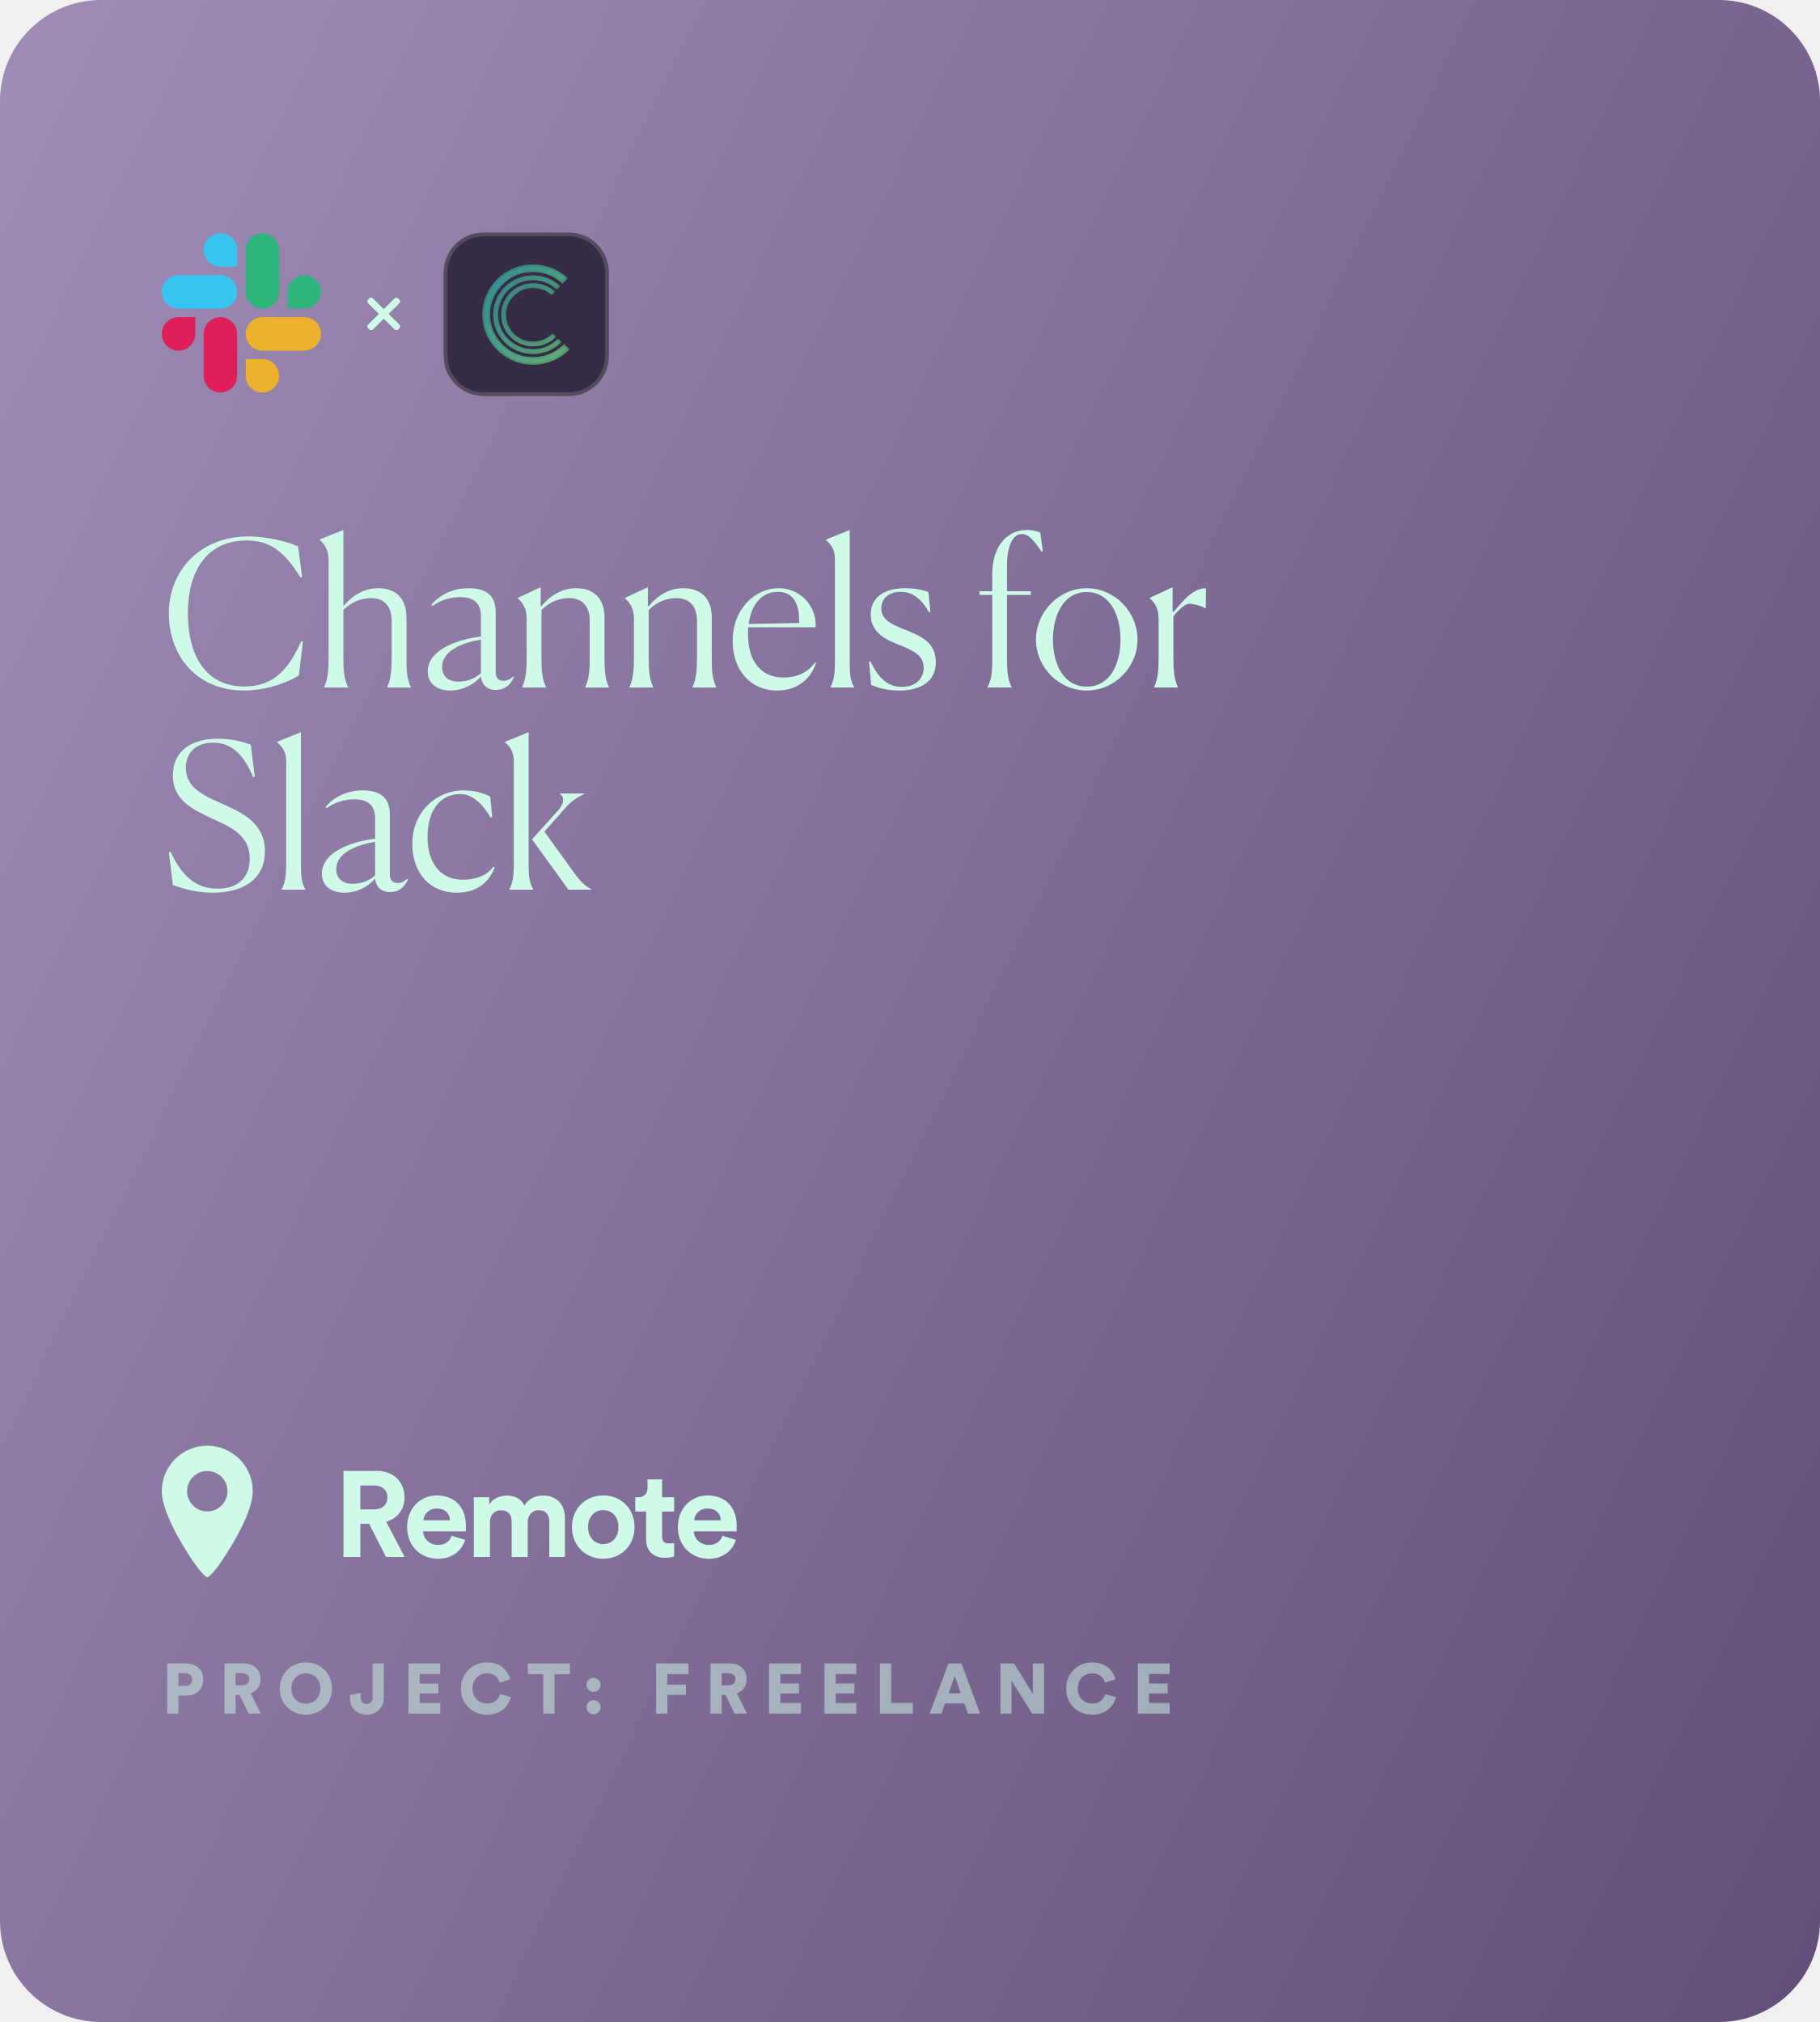
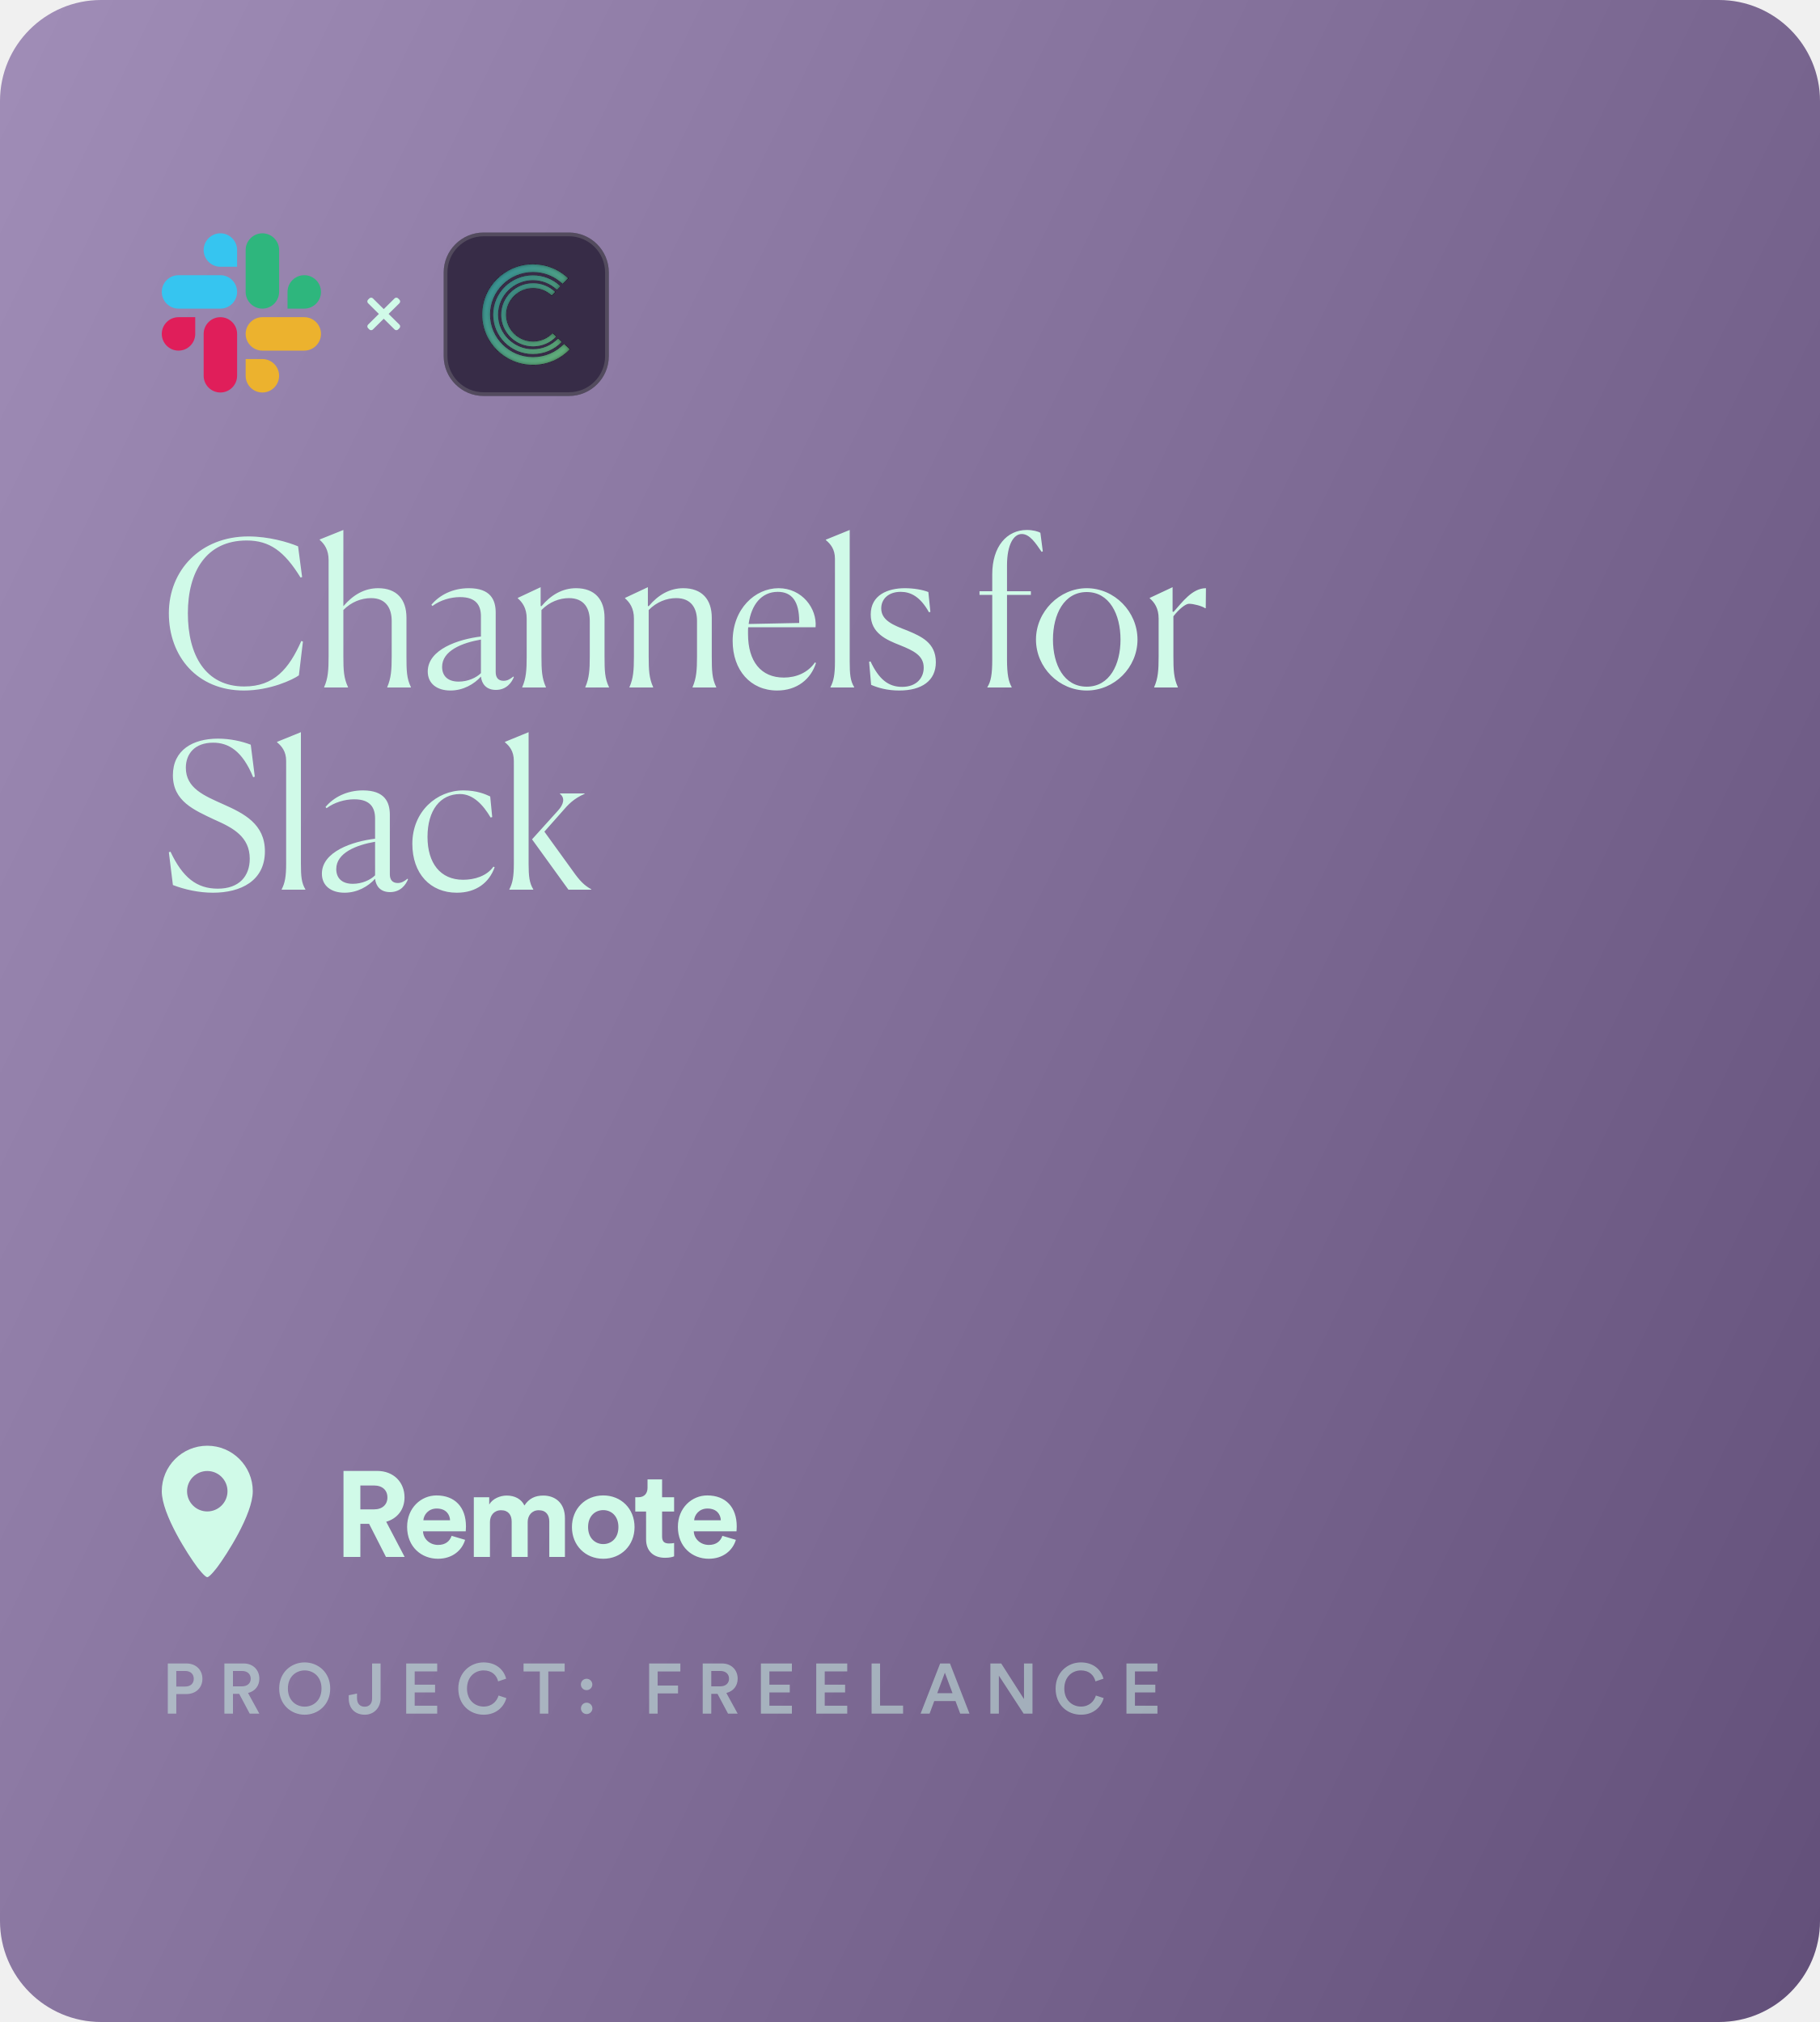
<svg xmlns="http://www.w3.org/2000/svg" width="360" height="400" viewBox="0 0 360 400" fill="none">
  <rect width="360" height="400" rx="20" fill="url(#paint0_linear)" />
  <rect x="87.762" y="46" width="32.667" height="32.337" rx="7.905" fill="#372C47" />
  <rect x="88.132" y="46.37" width="31.928" height="31.598" rx="7.535" stroke="#979797" stroke-opacity="0.296" stroke-width="0.739" />
  <g filter="url(#filter0_bi)">
-     <path fill-rule="evenodd" clip-rule="evenodd" d="M111.296 56.143C109.706 54.642 107.622 53.814 105.427 53.814C100.74 53.814 96.926 57.589 96.926 62.229C96.926 66.87 100.74 70.645 105.427 70.645C107.776 70.645 109.959 69.72 111.572 68.04L112.689 69.091C110.782 71.077 108.2 72.171 105.427 72.171C99.888 72.171 95.384 67.709 95.384 62.229C95.384 56.747 99.891 52.287 105.427 52.287C108.021 52.287 110.482 53.264 112.36 55.041L111.296 56.143ZM105.415 69.082C101.612 69.082 98.519 66.018 98.519 62.254C98.519 58.489 101.612 55.426 105.415 55.426C107.197 55.426 108.887 56.097 110.175 57.318L110.845 56.624C109.375 55.233 107.447 54.467 105.415 54.467C101.078 54.467 97.55 57.961 97.55 62.254C97.55 66.547 101.079 70.04 105.415 70.04C107.588 70.04 109.61 69.184 111.105 67.629L110.401 66.968C109.091 68.331 107.32 69.082 105.415 69.082ZM105.447 56.984C106.826 56.984 108.135 57.504 109.135 58.448L109.804 57.755C108.624 56.639 107.077 56.025 105.447 56.025C101.968 56.025 99.135 58.827 99.135 62.273C99.135 65.717 101.966 68.52 105.447 68.52C107.189 68.52 108.812 67.833 110.011 66.585L109.309 65.925C108.295 66.98 106.923 67.562 105.447 67.562C102.501 67.562 100.104 65.189 100.104 62.273C100.104 59.357 102.501 56.984 105.447 56.984Z" fill="white" fill-opacity="0.2" />
-     <path fill-rule="evenodd" clip-rule="evenodd" d="M111.296 56.143C109.706 54.642 107.622 53.814 105.427 53.814C100.74 53.814 96.926 57.589 96.926 62.229C96.926 66.87 100.74 70.645 105.427 70.645C107.776 70.645 109.959 69.72 111.572 68.04L112.689 69.091C110.782 71.077 108.2 72.171 105.427 72.171C99.888 72.171 95.384 67.709 95.384 62.229C95.384 56.747 99.891 52.287 105.427 52.287C108.021 52.287 110.482 53.264 112.36 55.041L111.296 56.143ZM105.415 69.082C101.612 69.082 98.519 66.018 98.519 62.254C98.519 58.489 101.612 55.426 105.415 55.426C107.197 55.426 108.887 56.097 110.175 57.318L110.845 56.624C109.375 55.233 107.447 54.467 105.415 54.467C101.078 54.467 97.55 57.961 97.55 62.254C97.55 66.547 101.079 70.04 105.415 70.04C107.588 70.04 109.61 69.184 111.105 67.629L110.401 66.968C109.091 68.331 107.32 69.082 105.415 69.082ZM105.447 56.984C106.826 56.984 108.135 57.504 109.135 58.448L109.804 57.755C108.624 56.639 107.077 56.025 105.447 56.025C101.968 56.025 99.135 58.827 99.135 62.273C99.135 65.717 101.966 68.52 105.447 68.52C107.189 68.52 108.812 67.833 110.011 66.585L109.309 65.925C108.295 66.98 106.923 67.562 105.447 67.562C102.501 67.562 100.104 65.189 100.104 62.273C100.104 59.357 102.501 56.984 105.447 56.984Z" fill="url(#paint1_linear)" fill-opacity="0.75" />
+     <path fill-rule="evenodd" clip-rule="evenodd" d="M111.296 56.144C109.706 54.643 107.622 53.815 105.427 53.815C100.74 53.815 96.926 57.59 96.926 62.23C96.926 66.871 100.74 70.646 105.427 70.646C107.776 70.646 109.959 69.721 111.572 68.041L112.689 69.092C110.782 71.078 108.2 72.172 105.427 72.172C99.888 72.172 95.384 67.71 95.384 62.23C95.384 56.748 99.891 52.288 105.427 52.288C108.021 52.288 110.482 53.265 112.36 55.042L111.296 56.144ZM105.415 69.083C101.612 69.083 98.519 66.019 98.519 62.255C98.519 58.49 101.612 55.427 105.415 55.427C107.197 55.427 108.887 56.099 110.175 57.319L110.845 56.625C109.375 55.234 107.447 54.468 105.415 54.468C101.078 54.468 97.55 57.962 97.55 62.255C97.55 66.549 101.079 70.041 105.415 70.041C107.588 70.041 109.61 69.185 111.105 67.63L110.401 66.969C109.091 68.332 107.32 69.083 105.415 69.083ZM105.447 56.985C106.826 56.985 108.135 57.505 109.135 58.449L109.804 57.756C108.624 56.64 107.077 56.026 105.447 56.026C101.968 56.026 99.135 58.828 99.135 62.273C99.135 65.718 101.966 68.522 105.447 68.522C107.189 68.522 108.812 67.834 110.011 66.586L109.309 65.926C108.295 66.981 106.923 67.563 105.447 67.563C102.501 67.563 100.104 65.19 100.104 62.274C100.104 59.358 102.501 56.985 105.447 56.985Z" fill="white" fill-opacity="0.2" />
+     <path fill-rule="evenodd" clip-rule="evenodd" d="M111.296 56.144C109.706 54.643 107.622 53.815 105.427 53.815C100.74 53.815 96.926 57.59 96.926 62.23C96.926 66.871 100.74 70.646 105.427 70.646C107.776 70.646 109.959 69.721 111.572 68.041L112.689 69.092C110.782 71.078 108.2 72.172 105.427 72.172C99.888 72.172 95.384 67.71 95.384 62.23C95.384 56.748 99.891 52.288 105.427 52.288C108.021 52.288 110.482 53.265 112.36 55.042L111.296 56.144ZM105.415 69.083C101.612 69.083 98.519 66.019 98.519 62.255C98.519 58.49 101.612 55.427 105.415 55.427C107.197 55.427 108.887 56.099 110.175 57.319L110.845 56.625C109.375 55.234 107.447 54.468 105.415 54.468C101.078 54.468 97.55 57.962 97.55 62.255C97.55 66.549 101.079 70.041 105.415 70.041C107.588 70.041 109.61 69.185 111.105 67.63L110.401 66.969C109.091 68.332 107.32 69.083 105.415 69.083ZM105.447 56.985C106.826 56.985 108.135 57.505 109.135 58.449L109.804 57.756C108.624 56.64 107.077 56.026 105.447 56.026C101.968 56.026 99.135 58.828 99.135 62.273C99.135 65.718 101.966 68.522 105.447 68.522C107.189 68.522 108.812 67.834 110.011 66.586L109.309 65.926C108.295 66.981 106.923 67.563 105.447 67.563C102.501 67.563 100.104 65.19 100.104 62.274C100.104 59.358 102.501 56.985 105.447 56.985Z" fill="url(#paint1_linear)" fill-opacity="0.75" />
  </g>
  <path d="M38.616 66.054C38.616 67.875 37.129 69.362 35.308 69.362C33.487 69.362 32 67.875 32 66.054C32 64.234 33.487 62.746 35.308 62.746H38.616V66.054Z" fill="#E01E5A" />
  <path d="M40.283 66.054C40.283 64.234 41.771 62.746 43.591 62.746C45.412 62.746 46.9 64.234 46.9 66.054V74.337C46.9 76.158 45.412 77.645 43.591 77.645C41.771 77.645 40.283 76.158 40.283 74.337V66.054Z" fill="#E01E5A" />
  <path d="M43.591 52.77C41.771 52.77 40.283 51.283 40.283 49.462C40.283 47.642 41.771 46.154 43.591 46.154C45.412 46.154 46.9 47.642 46.9 49.462V52.77H43.591Z" fill="#36C5F0" />
  <path d="M43.591 54.438C45.412 54.438 46.899 55.925 46.899 57.746C46.899 59.566 45.412 61.054 43.591 61.054H35.308C33.487 61.054 32 59.566 32 57.746C32 55.925 33.487 54.438 35.308 54.438H43.591Z" fill="#36C5F0" />
  <path d="M56.875 57.746C56.875 55.925 58.362 54.438 60.183 54.438C62.004 54.438 63.491 55.925 63.491 57.746C63.491 59.566 62.004 61.054 60.183 61.054H56.875V57.746Z" fill="#2EB67D" />
  <path d="M55.208 57.746C55.208 59.566 53.721 61.054 51.9 61.054C50.079 61.054 48.592 59.566 48.592 57.746V49.462C48.592 47.642 50.079 46.154 51.9 46.154C53.721 46.154 55.208 47.642 55.208 49.462V57.746Z" fill="#2EB67D" />
  <path d="M51.9 71.029C53.721 71.029 55.208 72.517 55.208 74.337C55.208 76.158 53.721 77.645 51.9 77.645C50.079 77.645 48.592 76.158 48.592 74.337V71.029H51.9Z" fill="#ECB22E" />
  <path d="M51.9 69.362C50.079 69.362 48.592 67.875 48.592 66.054C48.592 64.234 50.079 62.746 51.9 62.746H60.183C62.004 62.746 63.491 64.234 63.491 66.054C63.491 67.875 62.004 69.362 60.183 69.362H51.9Z" fill="#ECB22E" />
  <path fill-rule="evenodd" clip-rule="evenodd" d="M73.411 59.397L75.905 61.865L78.399 59.397L78.638 59.633L76.144 62.102L78.638 64.57L78.399 64.807L75.905 62.338L73.411 64.807L73.172 64.57L75.666 62.102L73.172 59.633L73.411 59.397Z" fill="#D0FAE8" stroke="#D0FAE8" stroke-width="1.016" stroke-linejoin="round" />
  <path d="M59.12 133.6L59.92 126.92L59.6 126.8C57.16 132.32 54.2 135.8 48.32 135.8C40.64 135.8 37.16 129.6 37.16 121.32C37.16 113.12 40.76 106.92 48.8 106.92C53.32 106.92 56.24 109.04 59.44 114.24L59.76 114.16L58.96 108.08C56.96 107.24 53.16 106.12 49.12 106.12C39.68 106.12 33.4 112.8 33.4 121.32C33.4 129.88 39.04 136.6 48.24 136.6C53.44 136.6 57.96 134.44 59.12 133.6ZM64.118 136H68.838V135.92C67.998 134.16 67.918 132.56 67.918 129.84V120.68C69.478 119.08 71.478 118.32 73.398 118.32C76.398 118.32 77.478 120.4 77.478 122.84V129.84C77.478 132.52 77.358 134.16 76.598 135.92V136H81.278V135.92C80.438 134.24 80.398 132.64 80.398 129.84V122.2C80.398 118.56 78.478 116.36 74.798 116.36C72.078 116.36 69.838 117.68 67.918 119.92V104.84L63.238 106.72V106.8C64.158 107.6 64.998 108.76 64.998 110.8V129.84C64.998 132.6 64.878 134.2 64.118 135.92V136ZM90.73 134.84C88.49 134.84 87.45 133.64 87.45 131.92C87.45 128.72 91.41 127.16 95.13 126.52V133.16C94.21 134.08 92.53 134.84 90.73 134.84ZM98.09 136.48C100.21 136.48 101.25 134.96 101.65 133.92L101.53 133.84C100.93 134.32 100.37 134.68 99.61 134.68C98.49 134.68 98.05 133.96 98.05 132.96V121.2C98.05 118.68 97.05 116.36 92.73 116.36C89.53 116.36 86.93 117.72 85.33 119.64L85.53 119.88C87.09 118.72 89.13 118.12 91.01 118.12C94.21 118.12 95.13 119.8 95.13 121.92V125.92C90.73 126.44 84.61 128.44 84.61 132.84C84.61 135.28 86.49 136.6 89.09 136.6C91.65 136.6 93.81 135.32 95.13 133.84C95.29 135.32 96.21 136.48 98.09 136.48ZM107.98 136V135.92C107.18 134.16 107.1 132.56 107.1 129.8V120.68C108.66 119.08 110.66 118.32 112.54 118.32C115.58 118.32 116.66 120.4 116.66 122.84V129.84C116.66 132.52 116.54 134.16 115.78 135.92V136H120.46V135.92C119.62 134.2 119.58 132.64 119.58 129.8V122.2C119.58 118.56 117.62 116.36 113.94 116.36C111.26 116.36 108.98 117.68 107.1 119.92L106.94 119.88V116.16L102.42 118.28V118.36C103.34 119.16 104.18 120.32 104.18 122.36V129.84C104.18 132.6 104.06 134.2 103.3 135.92V136H107.98ZM129.191 136V135.92C128.391 134.16 128.311 132.56 128.311 129.8V120.68C129.871 119.08 131.871 118.32 133.751 118.32C136.791 118.32 137.871 120.4 137.871 122.84V129.84C137.871 132.52 137.751 134.16 136.991 135.92V136H141.671V135.92C140.831 134.2 140.791 132.64 140.791 129.8V122.2C140.791 118.56 138.831 116.36 135.151 116.36C132.471 116.36 130.191 117.68 128.311 119.92L128.151 119.88V116.16L123.631 118.28V118.36C124.551 119.16 125.391 120.32 125.391 122.36V129.84C125.391 132.6 125.271 134.2 124.511 135.92V136H129.191ZM161.402 131.16L161.202 131.04C159.802 133.08 157.482 134.04 155.042 134.04C150.522 134.04 147.962 130.84 147.962 125.44V124.76C147.962 124.52 147.962 124.28 148.002 124.08H161.322C161.642 120.36 158.642 116.36 154.002 116.36C149.362 116.36 144.922 120.44 144.922 126.8C144.922 132.56 148.442 136.6 153.722 136.6C157.682 136.6 160.402 134.32 161.402 131.16ZM153.842 117.08C156.602 117.08 158.082 118.92 158.082 122.92V123.24L148.082 123.44C148.602 119.6 150.642 117.08 153.842 117.08ZM164.274 135.92V136H168.954V135.92C168.194 134.68 168.074 133.36 168.074 130.84V104.84L163.354 106.76V106.84C164.274 107.6 165.154 108.64 165.154 110.52V130.88C165.154 133.4 164.914 134.68 164.274 135.92ZM184.032 121.04L183.632 117.12C182.552 116.68 180.752 116.36 178.992 116.36C175.632 116.36 172.232 117.68 172.232 121.56C172.232 125.28 175.392 126.6 178.032 127.64C180.712 128.72 182.712 129.68 182.712 132.08C182.712 134.04 181.352 135.88 178.432 135.88C175.712 135.88 173.832 134.36 172.192 130.84L171.912 130.92L172.312 135.48C173.712 136.08 175.512 136.6 177.872 136.6C182.312 136.6 185.112 134.68 185.112 131C185.112 127.12 182.192 125.88 179.432 124.72C176.672 123.68 174.312 122.72 174.312 120.36C174.312 118.44 175.792 117.08 178.152 117.08C180.072 117.08 181.992 117.96 183.752 121.12L184.032 121.04ZM195.309 135.92V136H200.109V135.92C199.509 134.84 199.189 133.48 199.189 130.44V117.68H203.909V116.96H199.189V111.84C199.189 107.72 200.509 105.64 202.109 105.64C203.669 105.64 204.829 107.4 206.029 109.16L206.269 109.08L205.789 105.4C205.349 105.12 204.269 104.84 203.109 104.84C199.149 104.84 196.269 108.12 196.269 113.6V116.96H193.749V117.68H196.269V130.44C196.269 133.48 195.989 134.84 195.309 135.92ZM214.959 136.6C220.439 136.6 224.999 132.04 224.999 126.52C224.999 121 220.439 116.36 214.959 116.36C209.559 116.36 204.919 121 204.919 126.52C204.919 132.04 209.479 136.6 214.959 136.6ZM214.959 135.84C210.439 135.84 208.279 131.48 208.279 126.52C208.279 121.52 210.479 117.12 214.959 117.12C219.439 117.12 221.639 121.52 221.639 126.52C221.639 131.48 219.479 135.84 214.959 135.84ZM228.3 135.92V136H232.98V135.92C232.18 134.16 232.1 132.56 232.1 129.8V121.92C233.18 120.52 234.5 119.44 235.18 119.44C236.1 119.44 237.74 119.88 238.38 120.32H238.5L238.54 116.36C235.82 116.36 233.86 119.12 232.14 121.04L231.94 121V116.16L227.42 118.28V118.36C228.34 119.16 229.18 120.32 229.18 122.36V129.84C229.18 132.6 229.06 134.2 228.3 135.92ZM50.4 153.64L49.6 147.32C47.84 146.64 45.52 146.12 43.12 146.12C38.16 146.12 34.2 148.36 34.2 153.36C34.2 158.52 38.4 160.24 42.44 162.16C46.08 163.76 49.4 165.52 49.4 169.88C49.4 173.28 47.36 175.8 43.08 175.8C38.92 175.8 36.12 173.6 33.72 168.48L33.4 168.6L34.2 175.08C36.6 176 39.4 176.6 42.12 176.6C47.6 176.6 52.4 174.28 52.4 168.4C52.4 163 48.24 160.92 44.2 159.12C40.36 157.4 36.76 155.92 36.76 151.88C36.76 149.16 38.48 146.92 42.16 146.92C45.16 146.92 47.92 148.48 50.08 153.76L50.4 153.64ZM55.72 175.92V176H60.4V175.92C59.64 174.68 59.52 173.36 59.52 170.84V144.84L54.8 146.76V146.84C55.72 147.6 56.6 148.64 56.6 150.52V170.88C56.6 173.4 56.36 174.68 55.72 175.92ZM69.793 174.84C67.552 174.84 66.513 173.64 66.513 171.92C66.513 168.72 70.472 167.16 74.192 166.52V173.16C73.272 174.08 71.593 174.84 69.793 174.84ZM77.153 176.48C79.272 176.48 80.312 174.96 80.713 173.92L80.593 173.84C79.993 174.32 79.433 174.68 78.672 174.68C77.552 174.68 77.112 173.96 77.112 172.96V161.2C77.112 158.68 76.112 156.36 71.793 156.36C68.593 156.36 65.993 157.72 64.392 159.64L64.593 159.88C66.153 158.72 68.192 158.12 70.073 158.12C73.272 158.12 74.192 159.8 74.192 161.92V165.92C69.793 166.44 63.672 168.44 63.672 172.84C63.672 175.28 65.552 176.6 68.153 176.6C70.713 176.6 72.873 175.32 74.192 173.84C74.353 175.32 75.272 176.48 77.153 176.48ZM97.842 171.56L97.602 171.44C96.282 173.32 93.842 174.04 91.602 174.04C87.082 174.04 84.562 170.72 84.562 165.56C84.562 160.24 87.122 157.08 91.002 157.08C93.562 157.08 95.562 159.2 97.042 161.72L97.362 161.64L96.962 157.56C96.042 157.12 94.322 156.36 91.642 156.36C86.362 156.36 81.562 160.56 81.562 166.92C81.562 172.84 85.122 176.6 90.362 176.6C94.202 176.6 96.762 174.6 97.842 171.56ZM100.759 175.92V176H105.479V175.92C104.719 174.68 104.559 173.36 104.559 170.84V144.84L99.879 146.76V146.84C100.799 147.6 101.639 148.64 101.639 150.52V170.88C101.639 173.4 101.399 174.68 100.759 175.92ZM112.439 176H116.959V175.92C115.559 175.16 114.639 174.2 113.319 172.32L107.679 164.52L111.079 160.68C112.479 159.04 113.479 158 115.639 157.04V156.96H110.759V157.04C111.839 157.88 111.439 159.16 110.439 160.28L105.239 166.04L112.439 176Z" fill="#D0FAE8" />
-   <path d="M35.304 333.526V330.992H36.592C37.432 330.992 38.006 331.468 38.006 332.266C38.006 333.036 37.432 333.526 36.592 333.526H35.304ZM36.816 335.43C38.832 335.43 40.218 334.128 40.218 332.252C40.218 330.404 38.832 329.074 36.816 329.074H33.078V339H35.29V335.43H36.816ZM49.17 339H51.606L49.59 334.982C50.808 334.548 51.55 333.526 51.55 332.182C51.55 330.418 50.29 329.074 48.33 329.074H44.396V339H46.608V335.304H47.392L49.17 339ZM46.608 333.4V330.992H47.91C48.82 330.992 49.31 331.454 49.31 332.196C49.31 332.896 48.82 333.4 47.91 333.4H46.608ZM57.64 334.03C57.64 331.958 59.124 331.02 60.51 331.02C61.882 331.02 63.366 331.958 63.366 334.03C63.366 336.102 61.882 337.026 60.51 337.026C59.124 337.026 57.64 336.102 57.64 334.03ZM55.344 334.044C55.344 337.18 57.71 339.21 60.51 339.21C63.296 339.21 65.662 337.18 65.662 334.044C65.662 330.894 63.296 328.864 60.51 328.864C57.71 328.864 55.344 330.894 55.344 334.044ZM69.24 335.934C69.24 337.908 70.599 339.21 72.558 339.21C74.532 339.21 75.918 337.698 75.918 335.892V329.074H73.707V335.836C73.707 336.578 73.272 337.11 72.544 337.11C71.9 337.11 71.341 336.704 71.341 335.822V334.912L69.24 335.276V335.934ZM87.096 339V336.9H83.008V334.996H86.704V333.05H83.008V331.16H87.082V329.074H80.796V339H87.096ZM96.322 339.21C99.402 339.21 100.718 337.11 101.04 335.738L98.926 335.136C98.73 335.85 98.044 336.998 96.322 336.998C94.838 336.998 93.466 335.92 93.466 334.058C93.466 331.972 94.964 331.02 96.294 331.02C98.044 331.02 98.674 332.182 98.828 332.868L100.914 332.21C100.592 330.782 99.276 328.864 96.294 328.864C93.522 328.864 91.17 330.964 91.17 334.058C91.17 337.152 93.466 339.21 96.322 339.21ZM112.74 331.188V329.074H104.41V331.188H107.462V339H109.674V331.188H112.74ZM116.001 337.726C116.001 338.468 116.631 339.126 117.401 339.126C118.157 339.126 118.801 338.468 118.801 337.726C118.801 336.956 118.157 336.326 117.401 336.326C116.631 336.326 116.001 336.956 116.001 337.726ZM116.001 333.316C116.001 334.058 116.631 334.716 117.401 334.716C118.157 334.716 118.801 334.058 118.801 333.316C118.801 332.546 118.157 331.916 117.401 331.916C116.631 331.916 116.001 332.546 116.001 333.316ZM132.008 339V335.29H135.676V333.274H131.994V331.174H136.18V329.074H129.782V339H132.008ZM145.313 339H147.749L145.733 334.982C146.951 334.548 147.693 333.526 147.693 332.182C147.693 330.418 146.433 329.074 144.473 329.074H140.539V339H142.751V335.304H143.535L145.313 339ZM142.751 333.4V330.992H144.053C144.963 330.992 145.453 331.454 145.453 332.196C145.453 332.896 144.963 333.4 144.053 333.4H142.751ZM158.43 339V336.9H154.342V334.996H158.038V333.05H154.342V331.16H158.416V329.074H152.13V339H158.43ZM169.392 339V336.9H165.304V334.996H169V333.05H165.304V331.16H169.378V329.074H163.092V339H169.392ZM180.55 339V336.886H176.266V329.074H174.054V339H180.55ZM191.461 339H193.869L190.173 329.074H187.611L183.873 339H186.197L186.911 336.984H190.747L191.461 339ZM188.857 331.538L190.047 334.968H187.639L188.857 331.538ZM206.516 339V329.074H204.304V335.108L200.58 329.074H197.892V339H200.09V332.476L204.178 339H206.516ZM216.03 339.21C219.11 339.21 220.426 337.11 220.748 335.738L218.634 335.136C218.438 335.85 217.752 336.998 216.03 336.998C214.546 336.998 213.174 335.92 213.174 334.058C213.174 331.972 214.672 331.02 216.002 331.02C217.752 331.02 218.382 332.182 218.536 332.868L220.622 332.21C220.3 330.782 218.984 328.864 216.002 328.864C213.23 328.864 210.878 330.964 210.878 334.058C210.878 337.152 213.174 339.21 216.03 339.21ZM231.367 339V336.9H227.279V334.996H230.975V333.05H227.279V331.16H231.353V329.074H225.067V339H231.367Z" fill="#D0FAE8" fill-opacity="0.5" />
+   <path d="M34.87 333.638V330.558H36.62C37.684 330.558 38.328 331.16 38.328 332.112C38.328 333.05 37.684 333.638 36.62 333.638H34.87ZM36.872 335.122C38.776 335.122 40.036 333.848 40.036 332.098C40.036 330.362 38.776 329.074 36.872 329.074H33.19V339H34.87V335.122H36.872ZM49.397 339H51.3L49.06 334.912C50.447 334.576 51.3 333.498 51.3 332.084C51.3 330.404 50.111 329.074 48.193 329.074H44.385V339H46.078V335.08H47.31L49.397 339ZM46.078 333.596V330.558H47.885C48.92 330.558 49.593 331.16 49.593 332.084C49.593 332.994 48.92 333.596 47.885 333.596H46.078ZM56.945 334.03C56.945 331.636 58.597 330.446 60.263 330.446C61.943 330.446 63.595 331.636 63.595 334.03C63.595 336.424 61.943 337.614 60.263 337.614C58.597 337.614 56.945 336.424 56.945 334.03ZM55.223 334.03C55.223 337.292 57.659 339.21 60.263 339.21C62.867 339.21 65.317 337.292 65.317 334.03C65.317 330.782 62.867 328.864 60.263 328.864C57.659 328.864 55.223 330.782 55.223 334.03ZM68.981 336.004C68.981 337.936 70.213 339.21 72.159 339.21C74.049 339.21 75.281 337.74 75.281 335.976V329.074H73.601V336.018C73.601 337.026 73.041 337.628 72.145 337.628C71.277 337.628 70.619 337.11 70.619 335.948V335.024L68.981 335.36V336.004ZM86.479 339V337.432H82.027V334.8H86.059V333.274H82.027V330.642H86.479V329.074H80.347V339H86.479ZM95.665 339.21C98.198 339.21 99.71 337.6 100.158 335.92L98.618 335.416C98.282 336.536 97.331 337.6 95.665 337.6C93.971 337.6 92.374 336.368 92.374 334.044C92.374 331.636 94.013 330.446 95.65 330.446C97.317 330.446 98.24 331.412 98.534 332.616L100.116 332.084C99.668 330.348 98.171 328.864 95.65 328.864C93.075 328.864 90.653 330.81 90.653 334.044C90.653 337.278 92.99 339.21 95.665 339.21ZM111.694 330.656V329.074H103.56V330.656H106.78V339H108.46V330.656H111.694ZM114.91 337.964C114.91 338.58 115.414 339.084 116.044 339.084C116.66 339.084 117.178 338.58 117.178 337.964C117.178 337.334 116.66 336.83 116.044 336.83C115.414 336.83 114.91 337.334 114.91 337.964ZM114.896 333.232C114.896 333.848 115.4 334.352 116.03 334.352C116.646 334.352 117.164 333.848 117.164 333.232C117.164 332.602 116.646 332.098 116.03 332.098C115.4 332.098 114.896 332.602 114.896 333.232ZM130.084 339V334.996H134.116V333.442H130.084V330.656H134.578V329.074H128.404V339H130.084ZM144.009 339H145.913L143.673 334.912C145.059 334.576 145.913 333.498 145.913 332.084C145.913 330.404 144.723 329.074 142.805 329.074H138.997V339H140.691V335.08H141.923L144.009 339ZM140.691 333.596V330.558H142.497C143.533 330.558 144.205 331.16 144.205 332.084C144.205 332.994 143.533 333.596 142.497 333.596H140.691ZM156.638 339V337.432H152.186V334.8H156.218V333.274H152.186V330.642H156.638V329.074H150.506V339H156.638ZM167.586 339V337.432H163.134V334.8H167.166V333.274H163.134V330.642H167.586V329.074H161.454V339H167.586ZM178.632 339V337.404H174.082V329.074H172.402V339H178.632ZM189.936 339H191.77L187.906 329.074H185.96L182.096 339H183.874L184.798 336.508H188.998L189.936 339ZM186.898 330.894L188.41 334.954H185.386L186.898 330.894ZM204.229 339V329.074H202.549V336.116L198.041 329.074H195.899V339H197.579V331.482L202.479 339H204.229ZM213.814 339.21C216.348 339.21 217.86 337.6 218.308 335.92L216.768 335.416C216.432 336.536 215.48 337.6 213.814 337.6C212.12 337.6 210.524 336.368 210.524 334.044C210.524 331.636 212.162 330.446 213.8 330.446C215.466 330.446 216.39 331.412 216.684 332.616L218.266 332.084C217.818 330.348 216.32 328.864 213.8 328.864C211.224 328.864 208.802 330.81 208.802 334.044C208.802 337.278 211.14 339.21 213.814 339.21ZM228.945 339V337.432H224.493V334.8H228.525V333.274H224.493V330.642H228.945V329.074H222.813V339H228.945Z" fill="#D0FAE8" fill-opacity="0.5" />
  <path d="M76.344 308H80.04L76.392 301.04C78.624 300.392 80.016 298.592 80.016 296.216C80.016 293.264 77.904 290.984 74.592 290.984H67.944V308H71.28V301.448H73.008L76.344 308ZM71.28 298.592V293.864H73.968C75.648 293.864 76.632 294.8 76.632 296.24C76.632 297.632 75.648 298.592 73.968 298.592H71.28ZM83.744 300.752C83.816 299.672 84.728 298.424 86.384 298.424C88.208 298.424 88.976 299.576 89.024 300.752H83.744ZM89.336 303.824C88.952 304.88 88.136 305.624 86.648 305.624C85.064 305.624 83.744 304.496 83.672 302.936H92.12C92.12 302.888 92.168 302.408 92.168 301.952C92.168 298.16 89.984 295.832 86.336 295.832C83.312 295.832 80.528 298.28 80.528 302.048C80.528 306.032 83.384 308.36 86.624 308.36C89.528 308.36 91.4 306.656 92 304.616L89.336 303.824ZM96.913 308V301.088C96.913 299.792 97.73 298.76 99.121 298.76C100.562 298.76 101.21 299.72 101.21 300.992V308H104.378V301.088C104.378 299.816 105.194 298.76 106.562 298.76C108.026 298.76 108.65 299.72 108.65 300.992V308H111.746V300.344C111.746 297.176 109.658 295.856 107.474 295.856C105.914 295.856 104.666 296.384 103.73 297.824C103.13 296.552 101.834 295.856 100.226 295.856C98.93 295.856 97.418 296.48 96.769 297.632V296.192H93.722V308H96.913ZM119.323 305.456C117.763 305.456 116.323 304.304 116.323 302.096C116.323 299.864 117.763 298.736 119.323 298.736C120.883 298.736 122.323 299.864 122.323 302.096C122.323 304.328 120.883 305.456 119.323 305.456ZM119.323 295.832C115.795 295.832 113.131 298.448 113.131 302.096C113.131 305.72 115.795 308.36 119.323 308.36C122.851 308.36 125.515 305.72 125.515 302.096C125.515 298.448 122.851 295.832 119.323 295.832ZM130.964 292.664H128.084V294.32C128.084 295.376 127.508 296.192 126.26 296.192H125.66V299.024H127.796V304.52C127.796 306.8 129.236 308.168 131.54 308.168C132.476 308.168 133.052 308 133.34 307.88V305.24C133.172 305.288 132.74 305.336 132.356 305.336C131.444 305.336 130.964 305 130.964 303.968V299.024H133.34V296.192H130.964V292.664ZM137.302 300.752C137.374 299.672 138.286 298.424 139.942 298.424C141.766 298.424 142.534 299.576 142.582 300.752H137.302ZM142.894 303.824C142.51 304.88 141.694 305.624 140.206 305.624C138.622 305.624 137.302 304.496 137.23 302.936H145.678C145.678 302.888 145.726 302.408 145.726 301.952C145.726 298.16 143.542 295.832 139.894 295.832C136.87 295.832 134.086 298.28 134.086 302.048C134.086 306.032 136.942 308.36 140.182 308.36C143.086 308.36 144.958 306.656 145.558 304.616L142.894 303.824Z" fill="#D0FAE8" />
  <path fill-rule="evenodd" clip-rule="evenodd" d="M50 295C50 299.6 44.73 307.69 43 310C43 310 41.5 312 41 312C40.5 312 39 310 39 310C37.27 307.69 32 299.6 32 295C32 290.029 36.029 286 41 286C45.971 286 50 290.029 50 295ZM41 291C38.791 291 37 292.791 37 295C37 297.209 38.791 299 41 299C43.209 299 45 297.209 45 295C45 292.791 43.209 291 41 291Z" fill="#D0FAE8" />
  <defs>
-     <filter id="filter0_bi" x="90.013" y="46.915" width="28.049" height="30.627" filterUnits="userSpaceOnUse" color-interpolation-filters="sRGB">
+     <filter id="filter0_bi" x="90.013" y="46.916" width="28.049" height="30.627" filterUnits="userSpaceOnUse" color-interpolation-filters="sRGB">
      <feFlood flood-opacity="0" result="BackgroundImageFix" />
      <feGaussianBlur in="BackgroundImage" stdDeviation="2.686" />
      <feComposite in2="SourceAlpha" operator="in" result="effect1_backgroundBlur" />
      <feBlend mode="normal" in="SourceGraphic" in2="effect1_backgroundBlur" result="shape" />
      <feColorMatrix in="SourceAlpha" type="matrix" values="0 0 0 0 0 0 0 0 0 0 0 0 0 0 0 0 0 0 127 0" result="hardAlpha" />
      <feOffset />
      <feGaussianBlur stdDeviation="0.5" />
      <feComposite in2="hardAlpha" operator="arithmetic" k2="-1" k3="1" />
      <feColorMatrix type="matrix" values="0 0 0 0 0 0 0 0 0 0 0 0 0 0 0 0 0 0 0.5 0" />
      <feBlend mode="normal" in2="shape" result="effect2_innerShadow" />
    </filter>
    <linearGradient id="paint0_linear" x1="0" y1="0" x2="450.336" y2="218.992" gradientUnits="userSpaceOnUse">
      <stop stop-color="#A08DB7" />
      <stop offset="1" stop-color="#624F79" />
    </linearGradient>
-     <linearGradient id="paint1_linear" x1="86.645" y1="62.428" x2="106.705" y2="79.715" gradientUnits="userSpaceOnUse">
+     <linearGradient id="paint1_linear" x1="86.645" y1="62.429" x2="106.705" y2="79.716" gradientUnits="userSpaceOnUse">
      <stop stop-color="#23A4AE" />
      <stop offset="0.593" stop-color="#52C491" />
      <stop offset="1" stop-color="#6DD780" />
    </linearGradient>
  </defs>
</svg>
